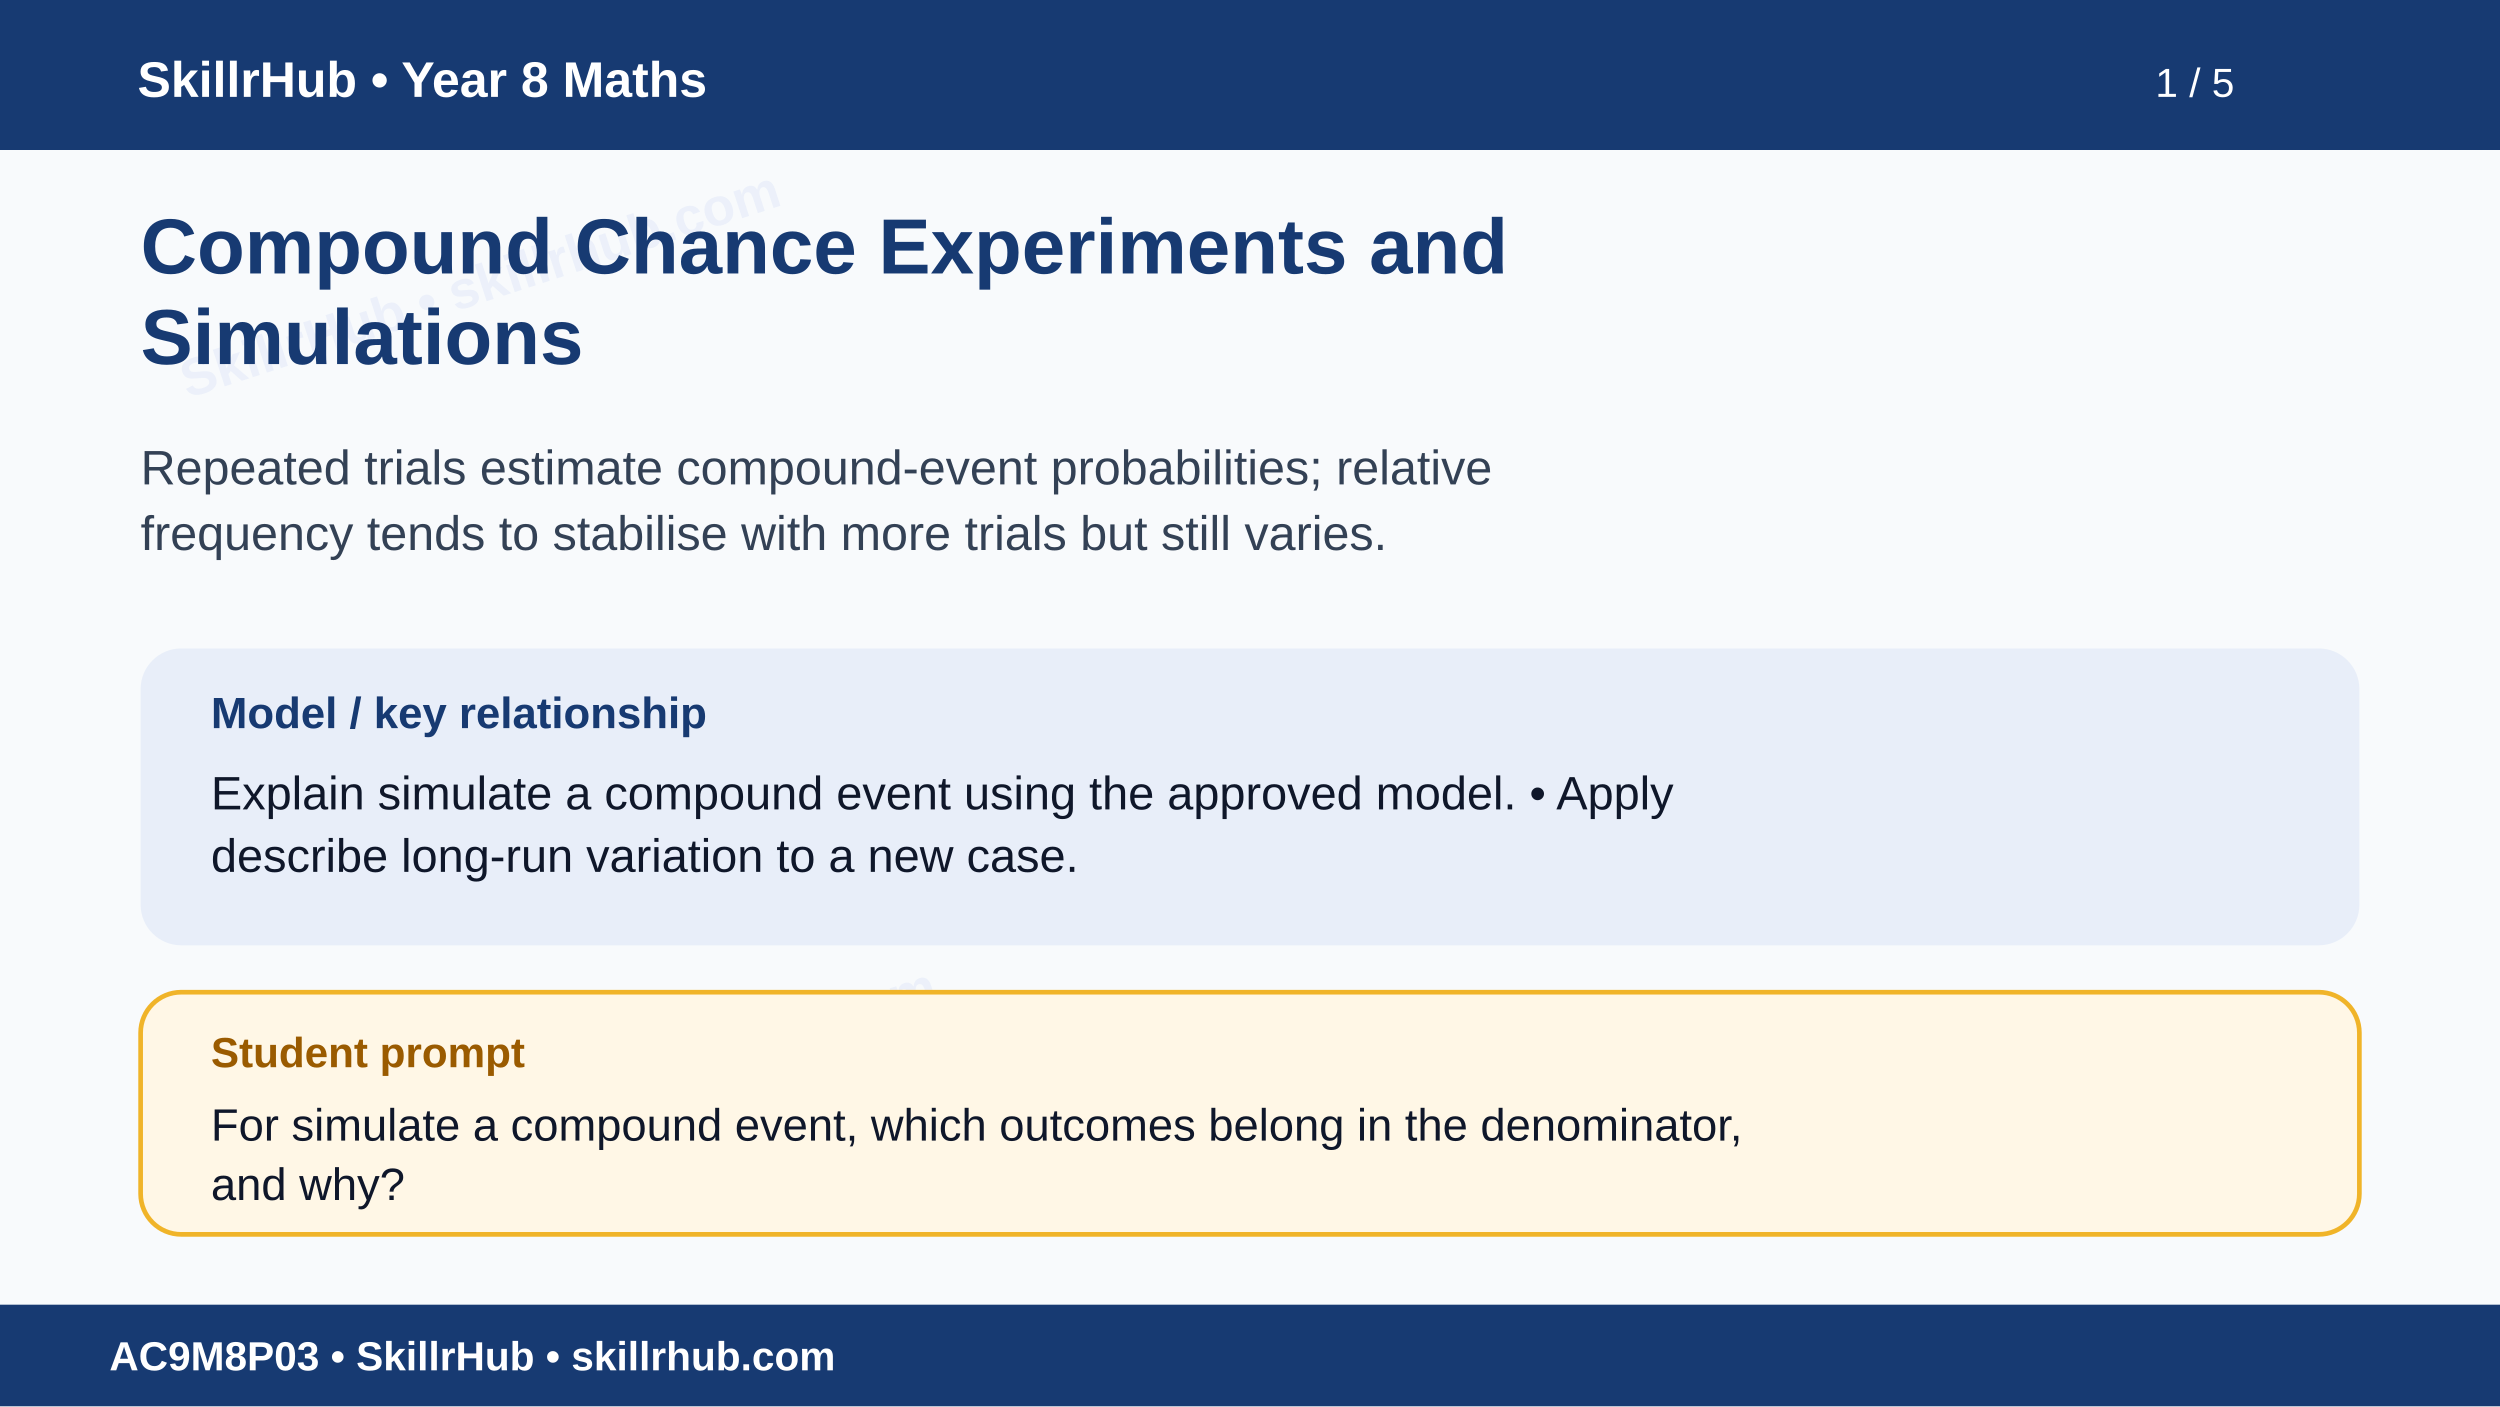
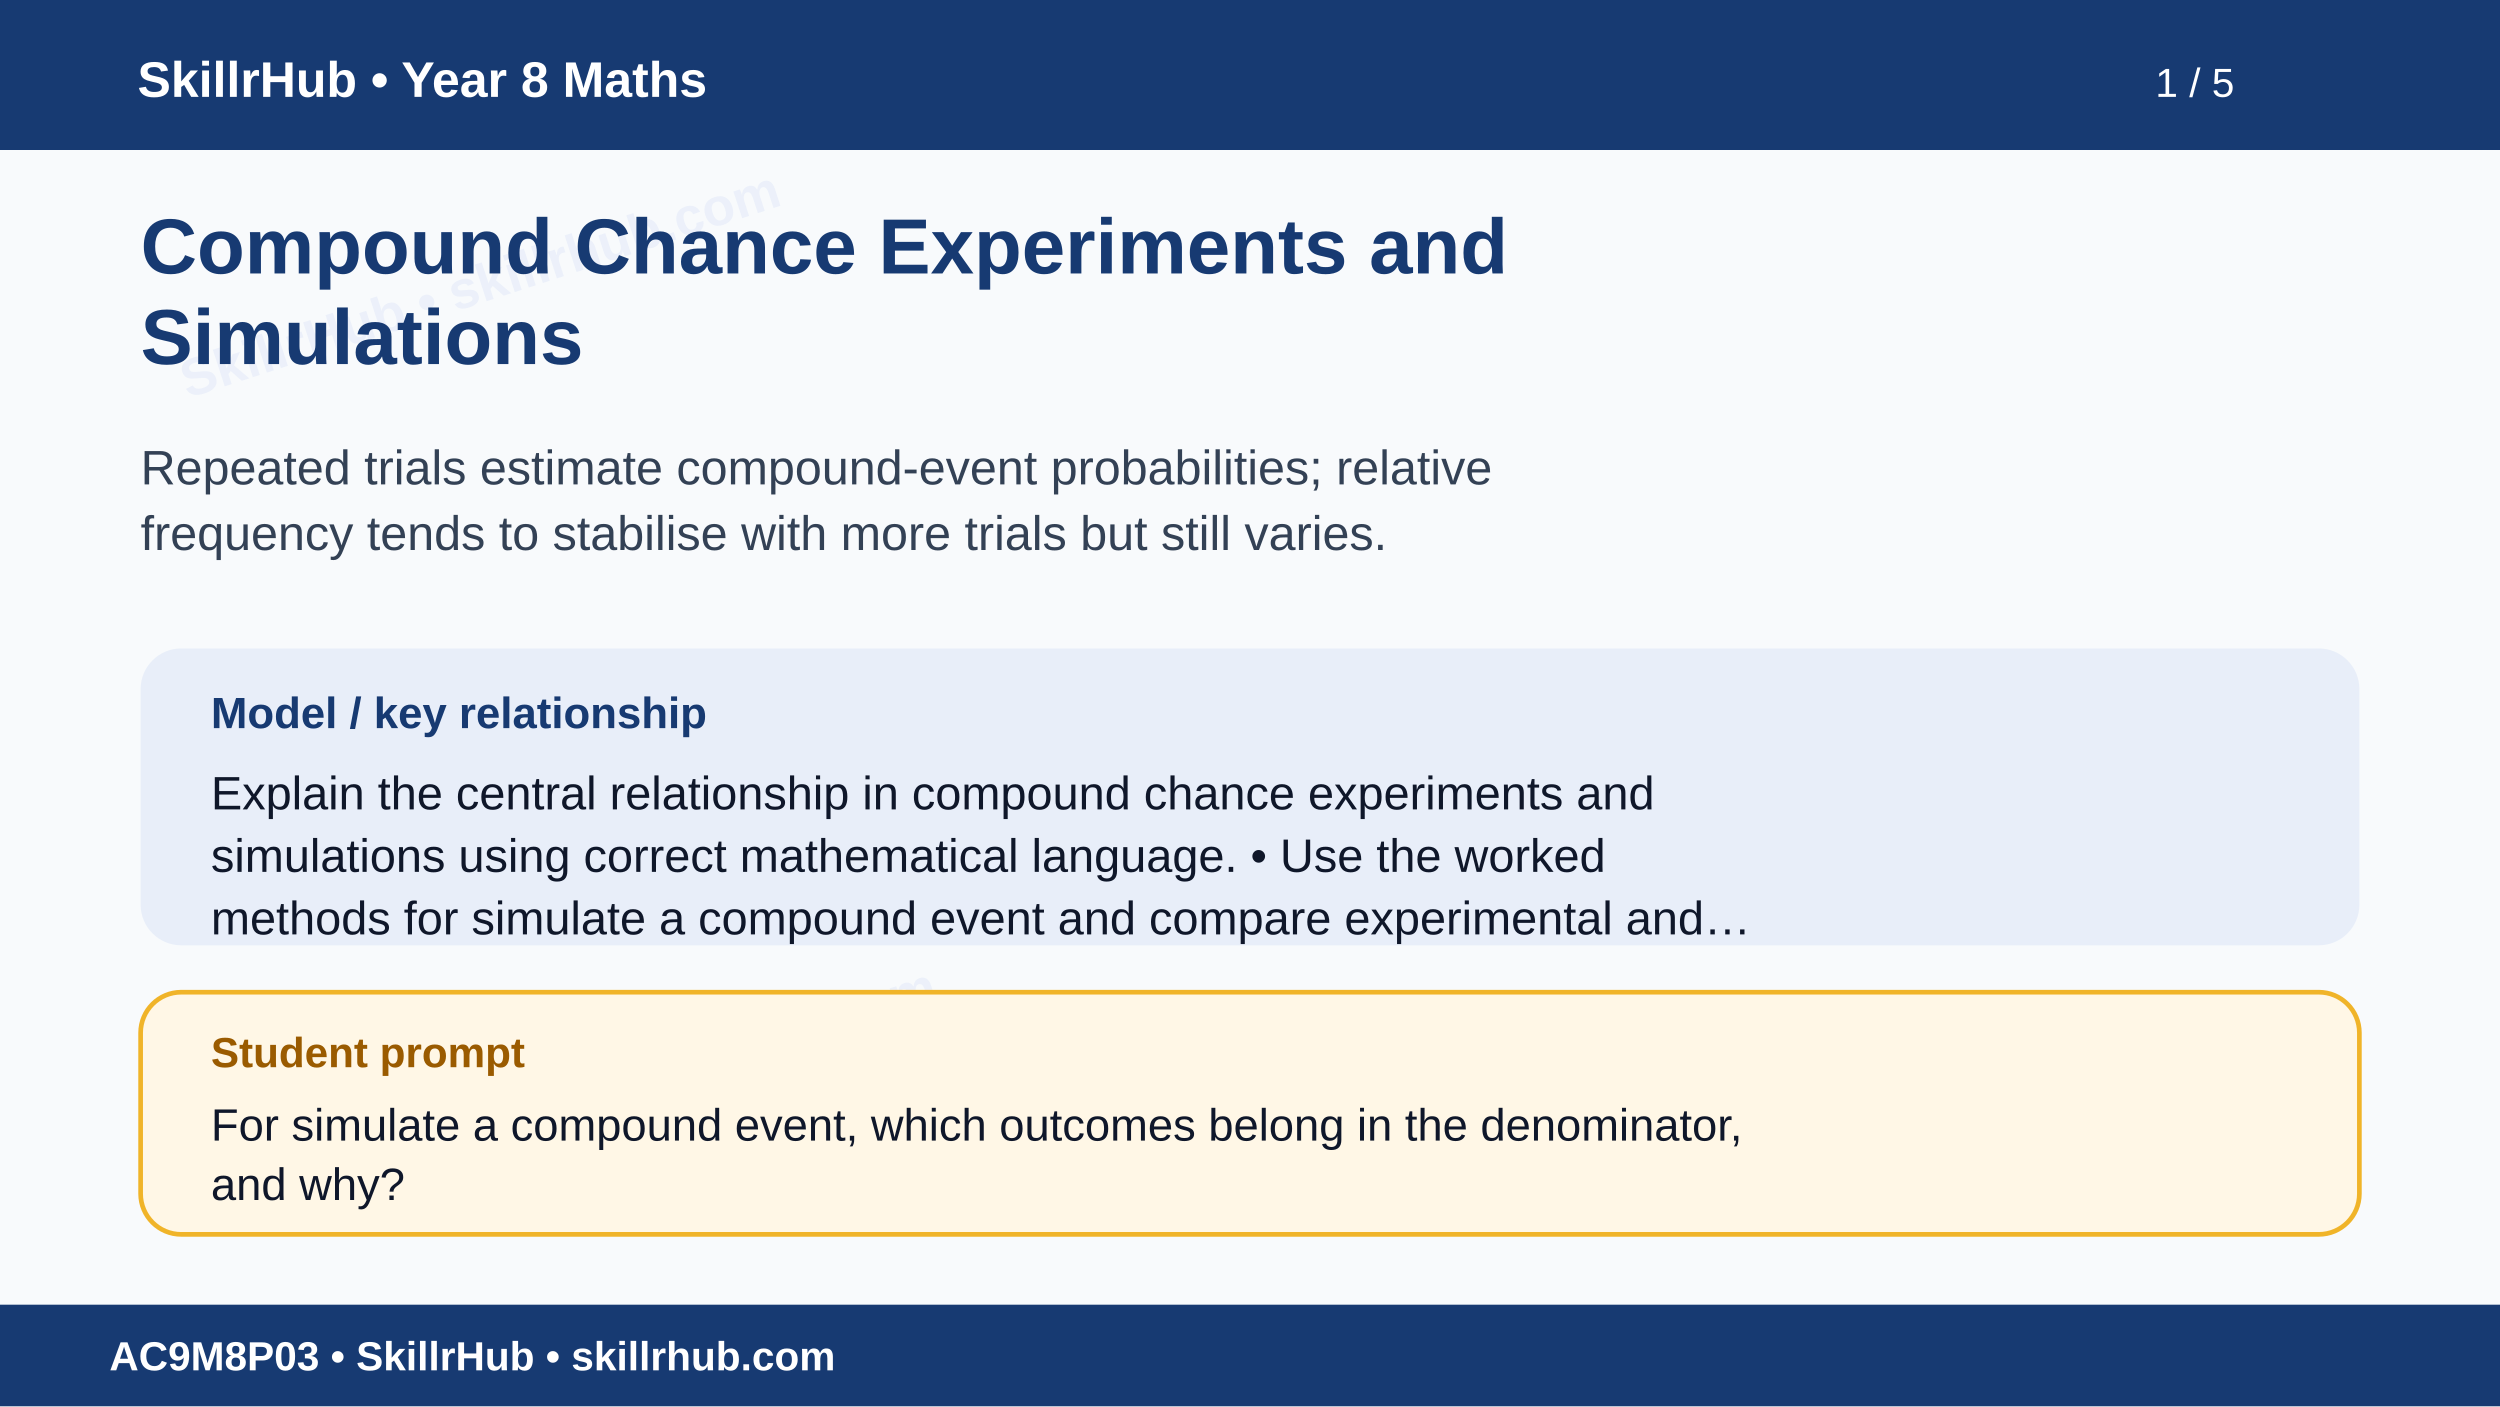
<svg xmlns="http://www.w3.org/2000/svg" width="1600" height="900" viewBox="0 0 1600 900" role="img" aria-labelledby="title desc">
  <rect width="1600" height="900" fill="#f8fafc" />
  <g opacity=".055" fill="#1d4ed8" font-family="Arial,Helvetica,sans-serif" font-size="34" font-weight="700">
    <text x="120" y="255" transform="rotate(-18 120 255)">SkillrHub • skillrhub.com</text>
    <text x="790" y="560" transform="rotate(-18 790 560)">SkillrHub • skillrhub.com</text>
    <text x="220" y="765" transform="rotate(-18 220 765)">SkillrHub • skillrhub.com</text>
  </g>
  <rect width="1600" height="96" fill="#173a72" />
  <text x="88" y="62" fill="#fff" font-family="Arial,Helvetica,sans-serif" font-size="32" font-weight="700">SkillrHub • Year 8 Maths</text>
  <text x="1430" y="62" text-anchor="end" fill="#fff" font-family="Arial,Helvetica,sans-serif" font-size="26">1 / 5</text>
  <text x="90" y="175" fill="#173a72" font-family="Arial,Helvetica,sans-serif" font-size="50" font-weight="700">Compound Chance Experiments and</text>
  <text x="90" y="233" fill="#173a72" font-family="Arial,Helvetica,sans-serif" font-size="50" font-weight="700">Simulations</text>
  <text x="90" y="310" fill="#334155" font-family="Arial,Helvetica,sans-serif" font-size="31" font-weight="400">Repeated trials estimate compound-event probabilities; relative</text>
  <text x="90" y="352" fill="#334155" font-family="Arial,Helvetica,sans-serif" font-size="31" font-weight="400">frequency tends to stabilise with more trials but still varies.</text>
  <rect x="90" y="415" width="1420" height="190" rx="26" fill="#e8eef9" />
  <text x="135" y="466" fill="#173a72" font-family="Arial,Helvetica,sans-serif" font-size="28" font-weight="700">Model / key relationship</text>
-   <text x="135" y="518" fill="#0f172a" font-family="Arial,Helvetica,sans-serif" font-size="30" font-weight="400">Explain simulate a compound event using the approved model. • Apply</text>
-   <text x="135" y="558" fill="#0f172a" font-family="Arial,Helvetica,sans-serif" font-size="30" font-weight="400">describe long-run variation to a new case.</text>
+   <text x="135" y="518" fill="#0f172a" font-family="Arial,Helvetica,sans-serif" font-size="30" font-weight="400">Explain the central relationship in compound chance experiments and</text>
+   <text x="135" y="558" fill="#0f172a" font-family="Arial,Helvetica,sans-serif" font-size="30" font-weight="400">simulations using correct mathematical language. • Use the worked</text>
+   <text x="135" y="598" fill="#0f172a" font-family="Arial,Helvetica,sans-serif" font-size="30" font-weight="400">methods for simulate a compound event and compare experimental and…</text>
  <rect x="90" y="635" width="1420" height="155" rx="26" fill="#fff7e6" stroke="#f0b429" stroke-width="3" />
  <text x="135" y="683" fill="#9a5b00" font-family="Arial,Helvetica,sans-serif" font-size="27" font-weight="700">Student prompt</text>
  <text x="135" y="730" fill="#0f172a" font-family="Arial,Helvetica,sans-serif" font-size="29" font-weight="400">For simulate a compound event, which outcomes belong in the denominator,</text>
  <text x="135" y="768" fill="#0f172a" font-family="Arial,Helvetica,sans-serif" font-size="29" font-weight="400">and why?</text>
  <rect y="835" width="1600" height="65" fill="#173a72" />
  <text x="70" y="877" fill="#fff" font-family="Arial,Helvetica,sans-serif" font-size="26" font-weight="700">AC9M8P03 • SkillrHub • skillrhub.com</text>
</svg>
